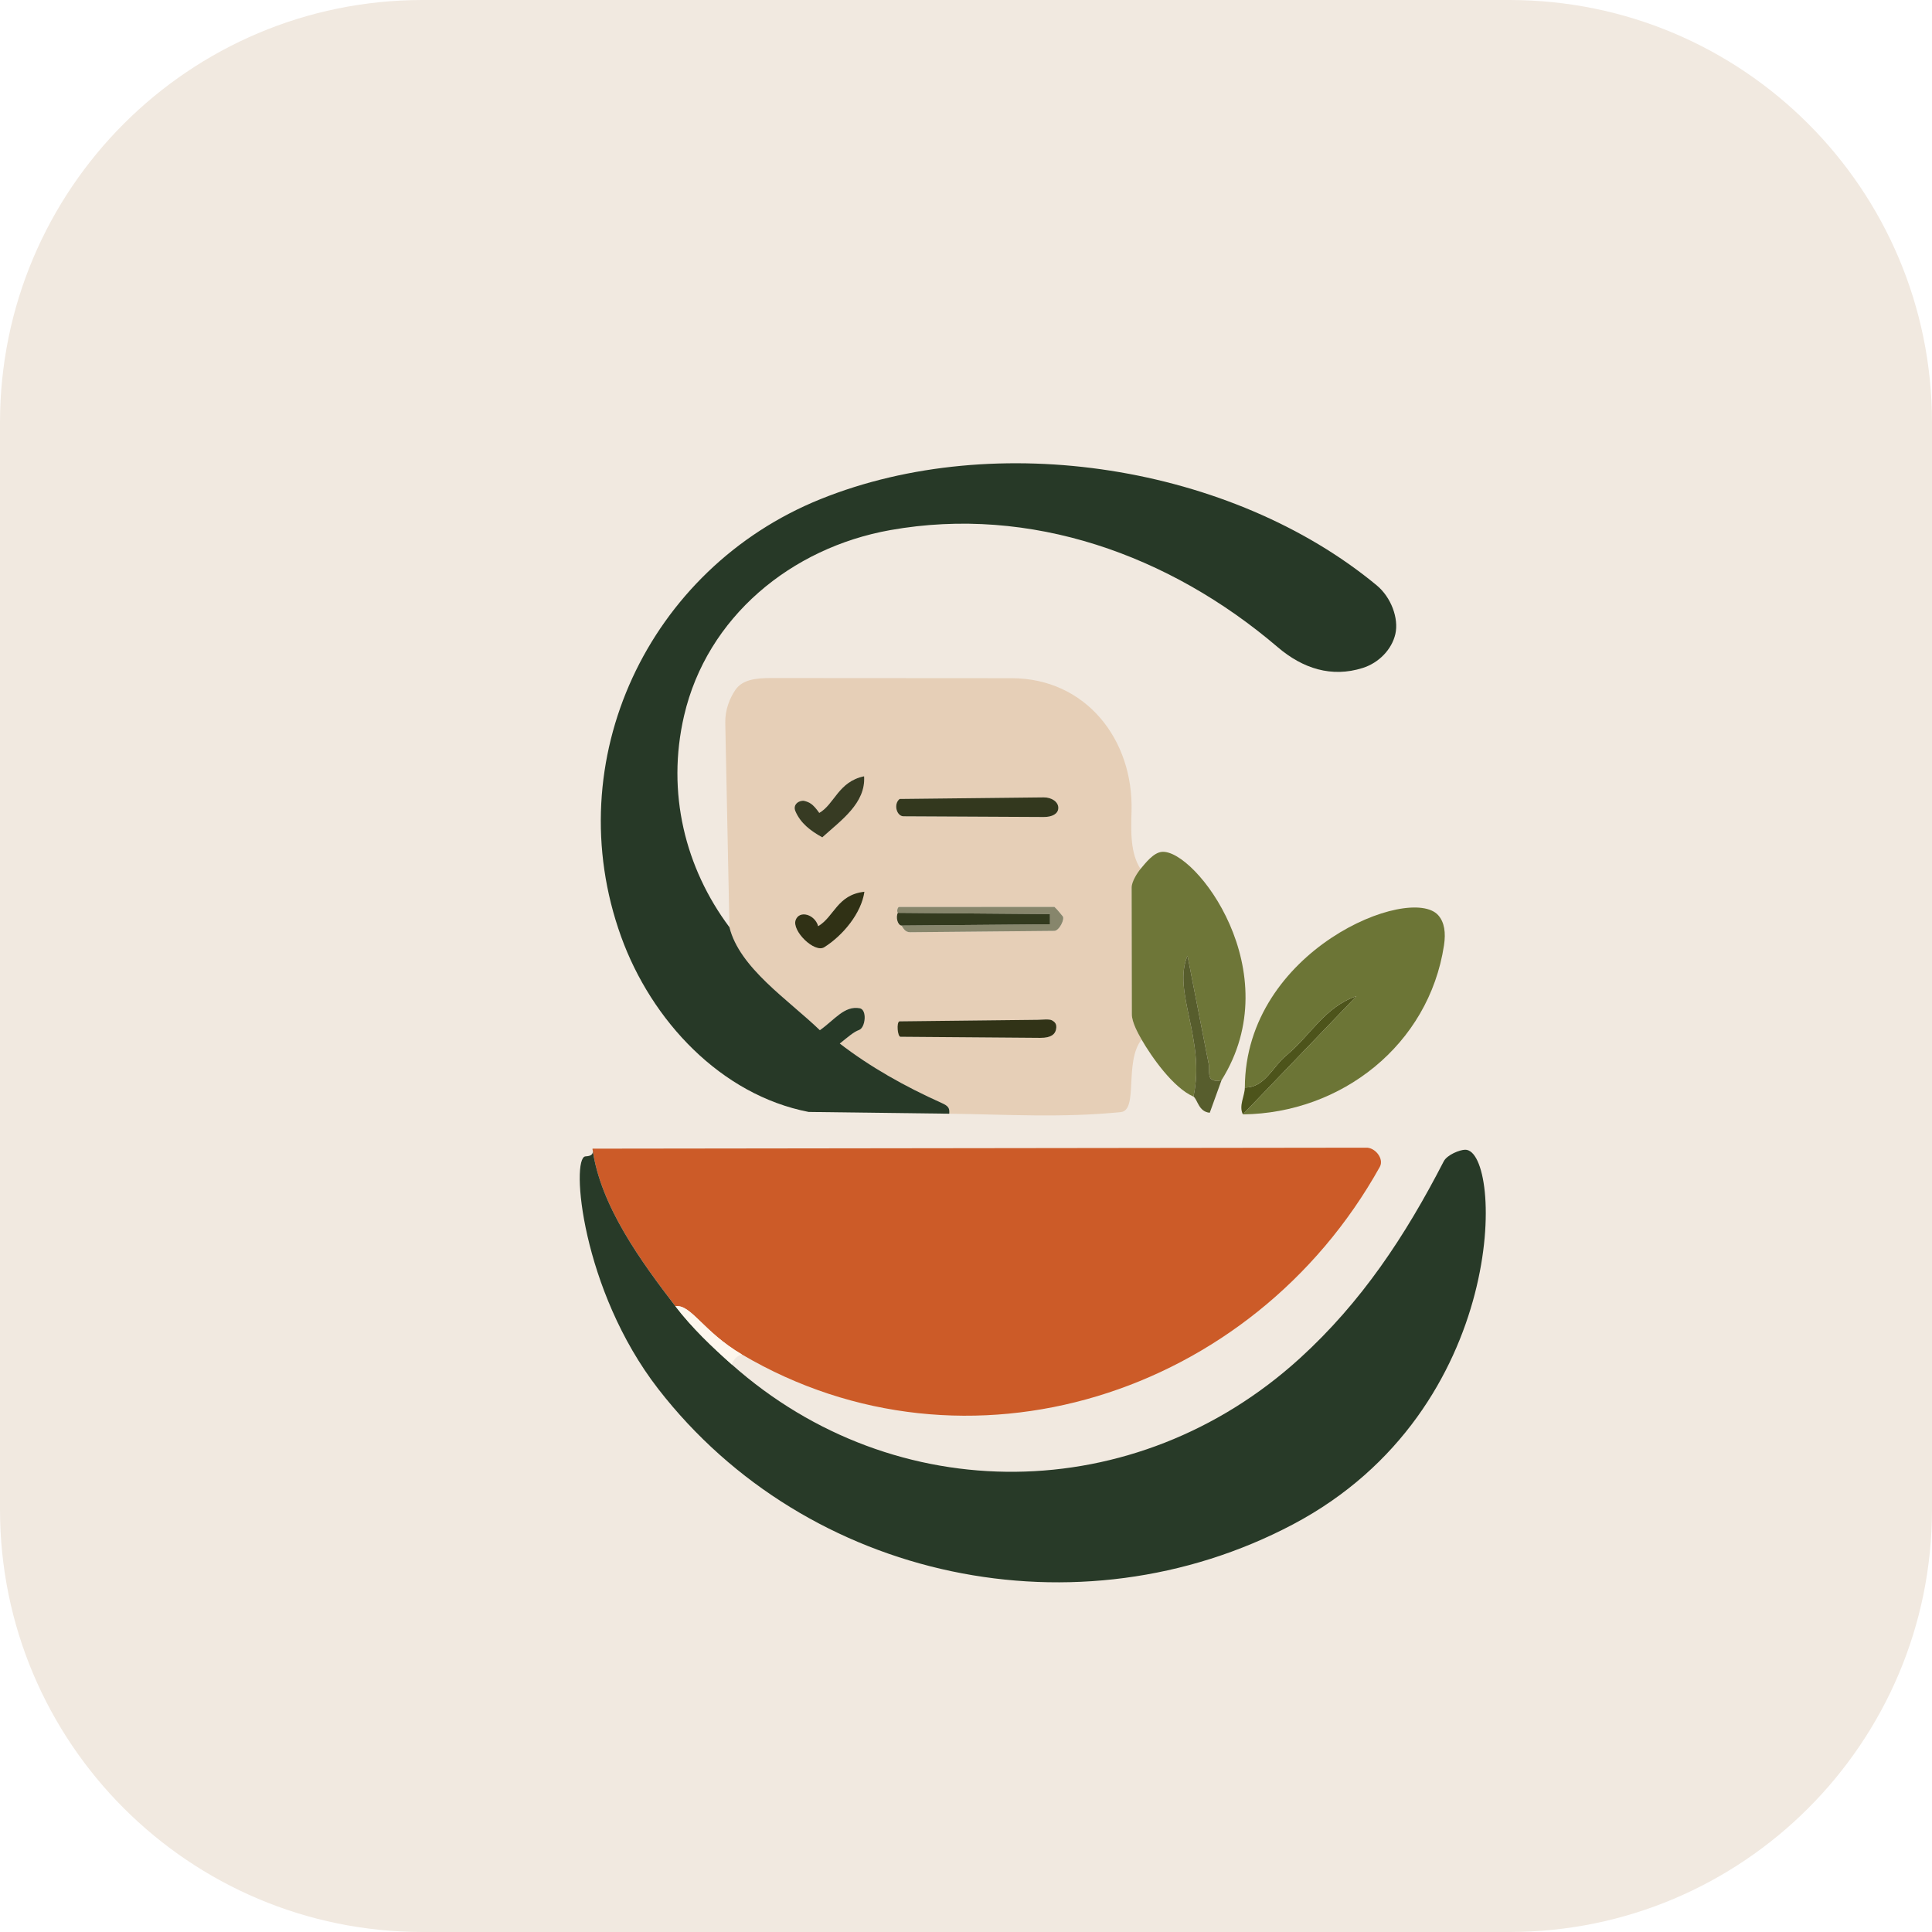
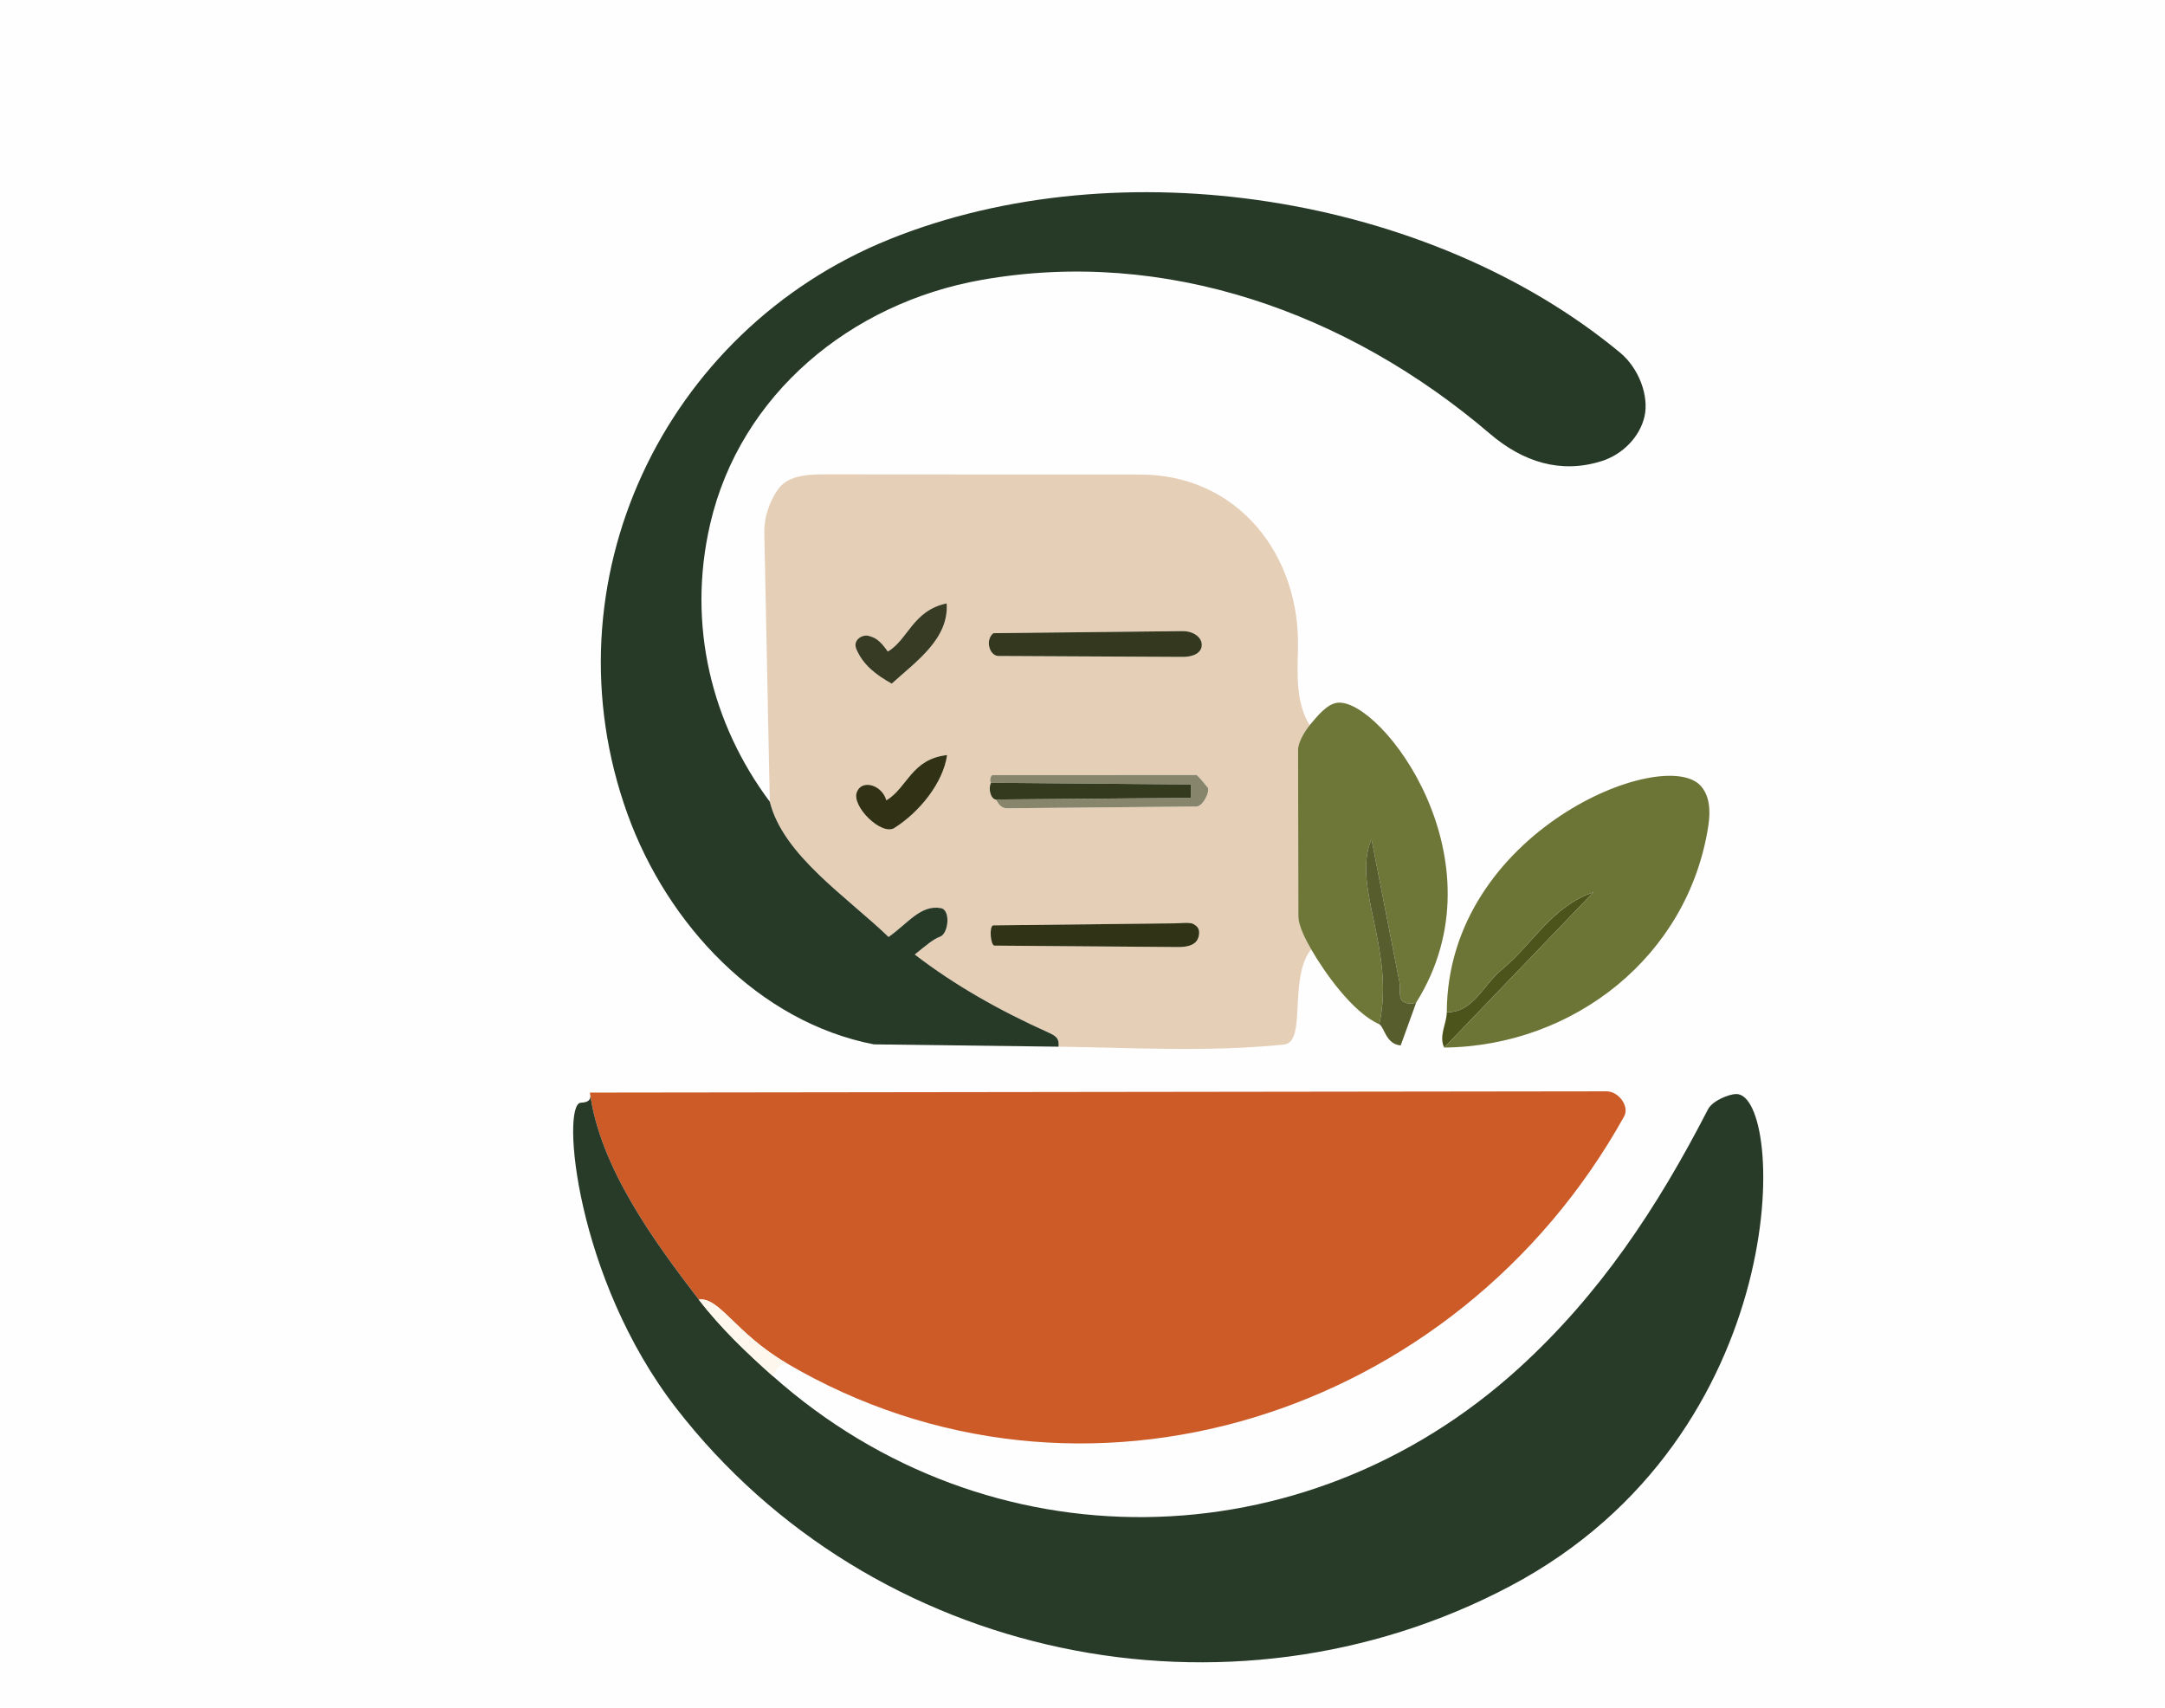
- <svg xmlns="http://www.w3.org/2000/svg" viewBox="0 0 512 512" role="img" aria-label="Speso">
-   <rect width="512" height="512" rx="112" fill="#F1E9E0" />
-   <g transform="translate(38 84) scale(1.68)">
-     <path d="M94.421,163.661 C88.261,160.031 86.413,155.729 83.915,156.043 C78.561,149.053 72.051,140.194 70.843,131.193 C70.843,131.193 192.857,131.041 192.857,131.041 C194.284,130.97 195.75,132.787 195.039,134.065 C174.905,170.226 129.802,184.517 94.421,163.661 Z " fill="rgb(204,91,40)" />
-     <path d="M157.291,87.07 C156.821,87.628 155.888,89.051 155.89,90.001 C155.89,90.001 155.923,110.007 155.923,110.007 C155.925,111.291 156.987,113.159 157.459,113.979 C154.679,117.491 156.989,125.141 154.188,125.425 C144.961,126.361 135.976,125.792 127.124,125.681 C127.174,124.85 127.06,124.499 125.956,124.004 C120.005,121.332 114.605,118.27 109.854,114.613 C111.252,113.488 112.046,112.783 112.903,112.469 C113.904,112.101 114.198,109.258 112.988,109.044 C110.58,108.617 109.09,110.815 106.712,112.509 C101.654,107.643 94.04,102.683 92.446,96.266 C92.446,96.266 91.789,64.042 91.789,64.042 C91.745,61.918 92.513,60.117 93.367,58.852 C94.488,57.193 96.597,56.957 99.023,56.958 C99.023,56.958 136.961,56.982 136.961,56.982 C148.623,56.99 156.227,66.629 155.873,78.05 C155.776,81.19 155.687,84.599 157.291,87.07 Z M107.09,82.087 C110.055,79.396 113.969,76.703 113.689,72.453 C109.615,73.299 109.018,76.864 106.617,78.233 C105.564,76.727 105.013,76.552 104.312,76.351 C103.617,76.151 102.348,76.801 102.853,77.97 C103.664,79.845 105.167,81.016 107.09,82.087 Z M142.027,78.877 C143.339,78.884 144.291,78.388 144.323,77.48 C144.357,76.507 143.301,75.769 142.006,75.783 C142.006,75.783 119.294,76.03 119.294,76.03 C118.278,76.838 118.817,78.761 119.91,78.766 C119.91,78.766 142.027,78.877 142.027,78.877 Z M107.405,99.42 C110.42,97.517 113.263,94.008 113.739,90.666 C109.441,91.136 108.992,94.584 106.443,96.102 C105.931,94.232 103.485,93.526 102.893,95.128 C102.259,96.843 105.876,100.385 107.405,99.42 Z M119.013,93.996 C118.644,94.689 118.985,95.943 119.584,96.001 C119.875,96.377 120.108,97.063 120.965,97.055 C120.965,97.055 143.679,96.841 143.679,96.841 C144.49,96.834 145.388,94.933 145.013,94.531 C144.763,94.263 144.217,93.507 143.713,93.06 C143.713,93.06 119.213,93.067 119.213,93.067 C118.975,93.067 118.792,93.781 119.013,93.996 Z M141.464,113.716 C143.29,113.73 143.817,113.079 143.964,112.388 C144.158,111.48 143.706,111.181 143.338,110.96 C142.917,110.707 141.705,110.863 141.05,110.87 C141.05,110.87 119.258,111.112 119.258,111.112 C118.768,111.26 118.96,113.542 119.427,113.545 C119.427,113.545 141.464,113.716 141.464,113.716 Z " fill="rgb(230,207,183)" />
-     <path d="M70.843,131.193 C72.051,140.194 78.561,149.053 83.915,156.043 C86.54,159.471 89.752,162.515 92.812,165.235 C118.563,188.127 156.549,187.811 182.419,164.27 C192.135,155.428 199.047,144.991 205.115,133.206 C205.651,132.164 207.644,131.372 208.507,131.364 C214.455,131.313 215.662,172.324 181.341,190.46 C147.61,208.284 104.74,199.465 81.204,169.083 C69.097,153.455 67.395,132.648 69.723,132.414 C70.143,132.372 71.168,132.38 70.843,131.193 Z " fill="rgb(40,58,40)" />
-     <path d="M92.446,96.266 C94.04,102.683 101.654,107.643 106.712,112.509 C109.09,110.815 110.58,108.617 112.988,109.044 C114.198,109.258 113.904,112.101 112.903,112.469 C112.046,112.783 111.252,113.488 109.854,114.613 C114.605,118.27 120.005,121.332 125.956,124.004 C127.06,124.499 127.174,124.85 127.124,125.681 C127.124,125.681 104.944,125.403 104.944,125.403 C91.112,122.721 80.14,111.017 75.353,97.733 C65.34,69.953 79.66,39.7 106.788,28.745 C134.57,17.525 171.715,23.428 194.547,42.332 C196.831,44.223 198.059,47.567 197.487,50.029 C196.933,52.416 194.926,54.553 192.33,55.371 C187.43,56.916 182.899,55.475 178.926,52.081 C161.874,37.516 139.946,29.687 117.832,33.618 C102.168,36.404 88.903,47.338 85.29,62.899 C82.471,75.045 85.479,86.952 92.446,96.266 Z " fill="rgb(39,57,39)" />
-     <path d="M170.071,120.391 C169.317,120.614 168.843,120.474 168.481,120.238 C167.932,119.881 168.183,118.54 168.074,117.981 C168.074,117.981 164.706,100.766 164.706,100.766 C162.268,106.439 167.597,113.959 165.643,122.983 C162.425,121.58 159.014,116.679 157.459,113.979 C156.987,113.159 155.925,111.291 155.923,110.007 C155.923,110.007 155.89,90.001 155.89,90.001 C155.888,89.051 156.821,87.628 157.291,87.07 C158.116,86.092 159.352,84.486 160.671,84.376 C165.911,83.94 180.778,103.294 170.071,120.391 Z " fill="rgb(110,118,56)" />
-     <path d="M173.442,125.786 C172.752,124.441 173.743,122.858 173.748,121.546 C176.883,121.593 178.106,118.292 180.288,116.489 C184.097,113.342 186.342,108.839 191.351,107.142 C191.351,107.142 173.442,125.786 173.442,125.786 Z " fill="rgb(77,84,27)" />
-     <path d="M170.071,120.391 C170.071,120.391 168.213,125.53 168.213,125.53 C166.434,125.387 166.27,123.365 165.643,122.983 C167.597,113.959 162.268,106.439 164.706,100.766 C164.706,100.766 168.074,117.981 168.074,117.981 C168.183,118.54 167.932,119.881 168.481,120.238 C168.843,120.474 169.317,120.614 170.071,120.391 Z " fill="rgb(87,93,45)" />
-     <path d="M94.421,163.661 C93.643,163.861 93.131,164.401 92.812,165.235 C89.752,162.515 86.54,159.471 83.915,156.043 C86.413,155.729 88.261,160.031 94.421,163.661 Z " fill="rgb(253,247,237)" />
-     <path d="M173.442,125.786 C173.442,125.786 191.351,107.142 191.351,107.142 C186.342,108.839 184.097,113.342 180.288,116.489 C178.106,118.292 176.883,121.593 173.748,121.546 C173.831,99.834 199.887,89.382 204.268,94.389 C205.23,95.489 205.47,97.11 205.161,99.13 C202.759,114.861 188.941,125.617 173.442,125.786 Z " fill="rgb(108,117,54)" />
-     <path d="M142.027,78.877 C142.027,78.877 119.91,78.766 119.91,78.766 C118.817,78.761 118.278,76.838 119.294,76.03 C119.294,76.03 142.006,75.783 142.006,75.783 C143.301,75.769 144.357,76.507 144.323,77.48 C144.291,78.388 143.339,78.884 142.027,78.877 Z " fill="rgb(51,56,30)" />
-     <path d="M141.464,113.716 C141.464,113.716 119.427,113.545 119.427,113.545 C118.96,113.542 118.768,111.26 119.258,111.112 C119.258,111.112 141.05,110.87 141.05,110.87 C141.705,110.863 142.917,110.707 143.338,110.96 C143.706,111.181 144.158,111.48 143.964,112.388 C143.817,113.079 143.29,113.73 141.464,113.716 Z " fill="rgb(49,51,23)" />
-     <path d="M119.584,96.001 C119.584,96.001 143.011,95.802 143.011,95.802 C143.011,95.802 143.007,94.195 143.007,94.195 C143.007,94.195 119.013,93.996 119.013,93.996 C118.792,93.781 118.975,93.067 119.213,93.067 C119.213,93.067 143.713,93.06 143.713,93.06 C144.217,93.507 144.763,94.263 145.013,94.531 C145.388,94.933 144.49,96.834 143.679,96.841 C143.679,96.841 120.965,97.055 120.965,97.055 C120.108,97.063 119.875,96.377 119.584,96.001 Z " fill="rgb(135,134,108)" />
-     <path d="M119.584,96.001 C118.985,95.943 118.644,94.689 119.013,93.996 C119.013,93.996 143.007,94.195 143.007,94.195 C143.007,94.195 143.011,95.802 143.011,95.802 C143.011,95.802 119.584,96.001 119.584,96.001 Z " fill="rgb(51,58,30)" />
-     <path d="M107.09,82.087 C105.167,81.016 103.664,79.845 102.853,77.97 C102.348,76.801 103.617,76.151 104.312,76.351 C105.013,76.552 105.564,76.727 106.617,78.233 C109.018,76.864 109.615,73.299 113.689,72.453 C113.969,76.703 110.055,79.396 107.09,82.087 Z " fill="rgb(55,59,35)" />
-     <path d="M107.405,99.42 C105.876,100.385 102.259,96.843 102.893,95.128 C103.485,93.526 105.931,94.232 106.443,96.102 C108.992,94.584 109.441,91.136 113.739,90.666 C113.263,94.008 110.42,97.517 107.405,99.42 Z " fill="rgb(48,49,21)" />
-   </g>
+ <svg xmlns="http://www.w3.org/2000/svg" width="260" height="205">
+   <defs>
+ </defs>
+   <path d="M0,204.5 C0,204.5 0,0 0,0 C0,0 260,0 260,0 C260,0 260,205 260,205 C260,205 0,205 0,205 C0,205 0,204.5 0,204.5 Z M127.124,125.681 C135.976,125.792 144.961,126.361 154.188,125.425 C156.989,125.141 154.679,117.491 157.459,113.979 C159.014,116.679 162.425,121.58 165.643,122.983 C166.27,123.365 166.434,125.387 168.213,125.53 C168.213,125.53 170.071,120.391 170.071,120.391 C180.778,103.294 165.911,83.94 160.671,84.376 C159.352,84.486 158.116,86.092 157.291,87.07 C155.687,84.599 155.776,81.19 155.873,78.05 C156.227,66.629 148.623,56.99 136.961,56.982 C136.961,56.982 99.023,56.958 99.023,56.958 C96.597,56.957 94.488,57.193 93.367,58.852 C92.513,60.117 91.745,61.918 91.789,64.042 C91.789,64.042 92.446,96.266 92.446,96.266 C85.479,86.952 82.471,75.045 85.29,62.899 C88.903,47.338 102.168,36.404 117.832,33.618 C139.946,29.687 161.874,37.516 178.926,52.081 C182.899,55.475 187.43,56.916 192.33,55.371 C194.926,54.553 196.933,52.416 197.487,50.029 C198.059,47.567 196.831,44.223 194.547,42.332 C171.715,23.428 134.57,17.525 106.788,28.745 C79.66,39.7 65.34,69.953 75.353,97.733 C80.14,111.017 91.112,122.721 104.944,125.403 C104.944,125.403 127.124,125.681 127.124,125.681 Z M173.748,121.546 C173.743,122.858 172.752,124.441 173.442,125.786 C188.941,125.617 202.759,114.861 205.161,99.13 C205.47,97.11 205.23,95.489 204.268,94.389 C199.887,89.382 173.831,99.834 173.748,121.546 Z M70.843,131.193 C71.168,132.38 70.143,132.372 69.723,132.414 C67.395,132.648 69.097,153.455 81.204,169.083 C104.74,199.465 147.61,208.284 181.341,190.46 C215.662,172.324 214.455,131.313 208.507,131.364 C207.644,131.372 205.651,132.164 205.115,133.206 C199.047,144.991 192.135,155.428 182.419,164.27 C156.549,187.811 118.563,188.127 92.812,165.235 C93.131,164.401 93.643,163.861 94.421,163.661 C129.802,184.517 174.905,170.226 195.039,134.065 C195.75,132.787 194.284,130.97 192.857,131.041 C192.857,131.041 70.843,131.193 70.843,131.193 Z " fill="rgb(254,254,254)" />
+   <path d="M94.421,163.661 C88.261,160.031 86.413,155.729 83.915,156.043 C78.561,149.053 72.051,140.194 70.843,131.193 C70.843,131.193 192.857,131.041 192.857,131.041 C194.284,130.97 195.75,132.787 195.039,134.065 C174.905,170.226 129.802,184.517 94.421,163.661 Z " fill="rgb(204,91,40)" />
+   <path d="M157.291,87.07 C156.821,87.628 155.888,89.051 155.89,90.001 C155.89,90.001 155.923,110.007 155.923,110.007 C155.925,111.291 156.987,113.159 157.459,113.979 C154.679,117.491 156.989,125.141 154.188,125.425 C144.961,126.361 135.976,125.792 127.124,125.681 C127.174,124.85 127.06,124.499 125.956,124.004 C120.005,121.332 114.605,118.27 109.854,114.613 C111.252,113.488 112.046,112.783 112.903,112.469 C113.904,112.101 114.198,109.258 112.988,109.044 C110.58,108.617 109.09,110.815 106.712,112.509 C101.654,107.643 94.04,102.683 92.446,96.266 C92.446,96.266 91.789,64.042 91.789,64.042 C91.745,61.918 92.513,60.117 93.367,58.852 C94.488,57.193 96.597,56.957 99.023,56.958 C99.023,56.958 136.961,56.982 136.961,56.982 C148.623,56.99 156.227,66.629 155.873,78.05 C155.776,81.19 155.687,84.599 157.291,87.07 Z M107.09,82.087 C110.055,79.396 113.969,76.703 113.689,72.453 C109.615,73.299 109.018,76.864 106.617,78.233 C105.564,76.727 105.013,76.552 104.312,76.351 C103.617,76.151 102.348,76.801 102.853,77.97 C103.664,79.845 105.167,81.016 107.09,82.087 Z M142.027,78.877 C143.339,78.884 144.291,78.388 144.323,77.48 C144.357,76.507 143.301,75.769 142.006,75.783 C142.006,75.783 119.294,76.03 119.294,76.03 C118.278,76.838 118.817,78.761 119.91,78.766 C119.91,78.766 142.027,78.877 142.027,78.877 Z M107.405,99.42 C110.42,97.517 113.263,94.008 113.739,90.666 C109.441,91.136 108.992,94.584 106.443,96.102 C105.931,94.232 103.485,93.526 102.893,95.128 C102.259,96.843 105.876,100.385 107.405,99.42 Z M119.013,93.996 C118.644,94.689 118.985,95.943 119.584,96.001 C119.875,96.377 120.108,97.063 120.965,97.055 C120.965,97.055 143.679,96.841 143.679,96.841 C144.49,96.834 145.388,94.933 145.013,94.531 C144.763,94.263 144.217,93.507 143.713,93.06 C143.713,93.06 119.213,93.067 119.213,93.067 C118.975,93.067 118.792,93.781 119.013,93.996 Z M141.464,113.716 C143.29,113.73 143.817,113.079 143.964,112.388 C144.158,111.48 143.706,111.181 143.338,110.96 C142.917,110.707 141.705,110.863 141.05,110.87 C141.05,110.87 119.258,111.112 119.258,111.112 C118.768,111.26 118.96,113.542 119.427,113.545 C119.427,113.545 141.464,113.716 141.464,113.716 Z " fill="rgb(230,207,183)" />
+   <path d="M70.843,131.193 C72.051,140.194 78.561,149.053 83.915,156.043 C86.54,159.471 89.752,162.515 92.812,165.235 C118.563,188.127 156.549,187.811 182.419,164.27 C192.135,155.428 199.047,144.991 205.115,133.206 C205.651,132.164 207.644,131.372 208.507,131.364 C214.455,131.313 215.662,172.324 181.341,190.46 C147.61,208.284 104.74,199.465 81.204,169.083 C69.097,153.455 67.395,132.648 69.723,132.414 C70.143,132.372 71.168,132.38 70.843,131.193 Z " fill="rgb(40,58,40)" />
+   <path d="M92.446,96.266 C94.04,102.683 101.654,107.643 106.712,112.509 C109.09,110.815 110.58,108.617 112.988,109.044 C114.198,109.258 113.904,112.101 112.903,112.469 C112.046,112.783 111.252,113.488 109.854,114.613 C114.605,118.27 120.005,121.332 125.956,124.004 C127.06,124.499 127.174,124.85 127.124,125.681 C127.124,125.681 104.944,125.403 104.944,125.403 C91.112,122.721 80.14,111.017 75.353,97.733 C65.34,69.953 79.66,39.7 106.788,28.745 C134.57,17.525 171.715,23.428 194.547,42.332 C196.831,44.223 198.059,47.567 197.487,50.029 C196.933,52.416 194.926,54.553 192.33,55.371 C187.43,56.916 182.899,55.475 178.926,52.081 C161.874,37.516 139.946,29.687 117.832,33.618 C102.168,36.404 88.903,47.338 85.29,62.899 C82.471,75.045 85.479,86.952 92.446,96.266 Z " fill="rgb(39,57,39)" />
+   <path d="M170.071,120.391 C169.317,120.614 168.843,120.474 168.481,120.238 C167.932,119.881 168.183,118.54 168.074,117.981 C168.074,117.981 164.706,100.766 164.706,100.766 C162.268,106.439 167.597,113.959 165.643,122.983 C162.425,121.58 159.014,116.679 157.459,113.979 C156.987,113.159 155.925,111.291 155.923,110.007 C155.923,110.007 155.89,90.001 155.89,90.001 C155.888,89.051 156.821,87.628 157.291,87.07 C158.116,86.092 159.352,84.486 160.671,84.376 C165.911,83.94 180.778,103.294 170.071,120.391 Z " fill="rgb(110,118,56)" />
+   <path d="M173.442,125.786 C172.752,124.441 173.743,122.858 173.748,121.546 C176.883,121.593 178.106,118.292 180.288,116.489 C184.097,113.342 186.342,108.839 191.351,107.142 C191.351,107.142 173.442,125.786 173.442,125.786 Z " fill="rgb(77,84,27)" />
+   <path d="M170.071,120.391 C170.071,120.391 168.213,125.53 168.213,125.53 C166.434,125.387 166.27,123.365 165.643,122.983 C167.597,113.959 162.268,106.439 164.706,100.766 C164.706,100.766 168.074,117.981 168.074,117.981 C168.183,118.54 167.932,119.881 168.481,120.238 C168.843,120.474 169.317,120.614 170.071,120.391 Z " fill="rgb(87,93,45)" />
+   <path d="M94.421,163.661 C93.643,163.861 93.131,164.401 92.812,165.235 C89.752,162.515 86.54,159.471 83.915,156.043 C86.413,155.729 88.261,160.031 94.421,163.661 Z " fill="rgb(253,247,237)" />
+   <path d="M173.442,125.786 C173.442,125.786 191.351,107.142 191.351,107.142 C186.342,108.839 184.097,113.342 180.288,116.489 C178.106,118.292 176.883,121.593 173.748,121.546 C173.831,99.834 199.887,89.382 204.268,94.389 C205.23,95.489 205.47,97.11 205.161,99.13 C202.759,114.861 188.941,125.617 173.442,125.786 Z " fill="rgb(108,117,54)" />
+   <path d="M142.027,78.877 C142.027,78.877 119.91,78.766 119.91,78.766 C118.817,78.761 118.278,76.838 119.294,76.03 C119.294,76.03 142.006,75.783 142.006,75.783 C143.301,75.769 144.357,76.507 144.323,77.48 C144.291,78.388 143.339,78.884 142.027,78.877 Z " fill="rgb(51,56,30)" />
+   <path d="M141.464,113.716 C141.464,113.716 119.427,113.545 119.427,113.545 C118.96,113.542 118.768,111.26 119.258,111.112 C119.258,111.112 141.05,110.87 141.05,110.87 C141.705,110.863 142.917,110.707 143.338,110.96 C143.706,111.181 144.158,111.48 143.964,112.388 C143.817,113.079 143.29,113.73 141.464,113.716 Z " fill="rgb(49,51,23)" />
+   <path d="M119.584,96.001 C119.584,96.001 143.011,95.802 143.011,95.802 C143.011,95.802 143.007,94.195 143.007,94.195 C143.007,94.195 119.013,93.996 119.013,93.996 C118.792,93.781 118.975,93.067 119.213,93.067 C119.213,93.067 143.713,93.06 143.713,93.06 C144.217,93.507 144.763,94.263 145.013,94.531 C145.388,94.933 144.49,96.834 143.679,96.841 C143.679,96.841 120.965,97.055 120.965,97.055 C120.108,97.063 119.875,96.377 119.584,96.001 Z " fill="rgb(135,134,108)" />
+   <path d="M119.584,96.001 C118.985,95.943 118.644,94.689 119.013,93.996 C119.013,93.996 143.007,94.195 143.007,94.195 C143.007,94.195 143.011,95.802 143.011,95.802 C143.011,95.802 119.584,96.001 119.584,96.001 Z " fill="rgb(51,58,30)" />
+   <path d="M107.09,82.087 C105.167,81.016 103.664,79.845 102.853,77.97 C102.348,76.801 103.617,76.151 104.312,76.351 C105.013,76.552 105.564,76.727 106.617,78.233 C109.018,76.864 109.615,73.299 113.689,72.453 C113.969,76.703 110.055,79.396 107.09,82.087 Z " fill="rgb(55,59,35)" />
+   <path d="M107.405,99.42 C105.876,100.385 102.259,96.843 102.893,95.128 C103.485,93.526 105.931,94.232 106.443,96.102 C108.992,94.584 109.441,91.136 113.739,90.666 C113.263,94.008 110.42,97.517 107.405,99.42 Z " fill="rgb(48,49,21)" />
</svg>
